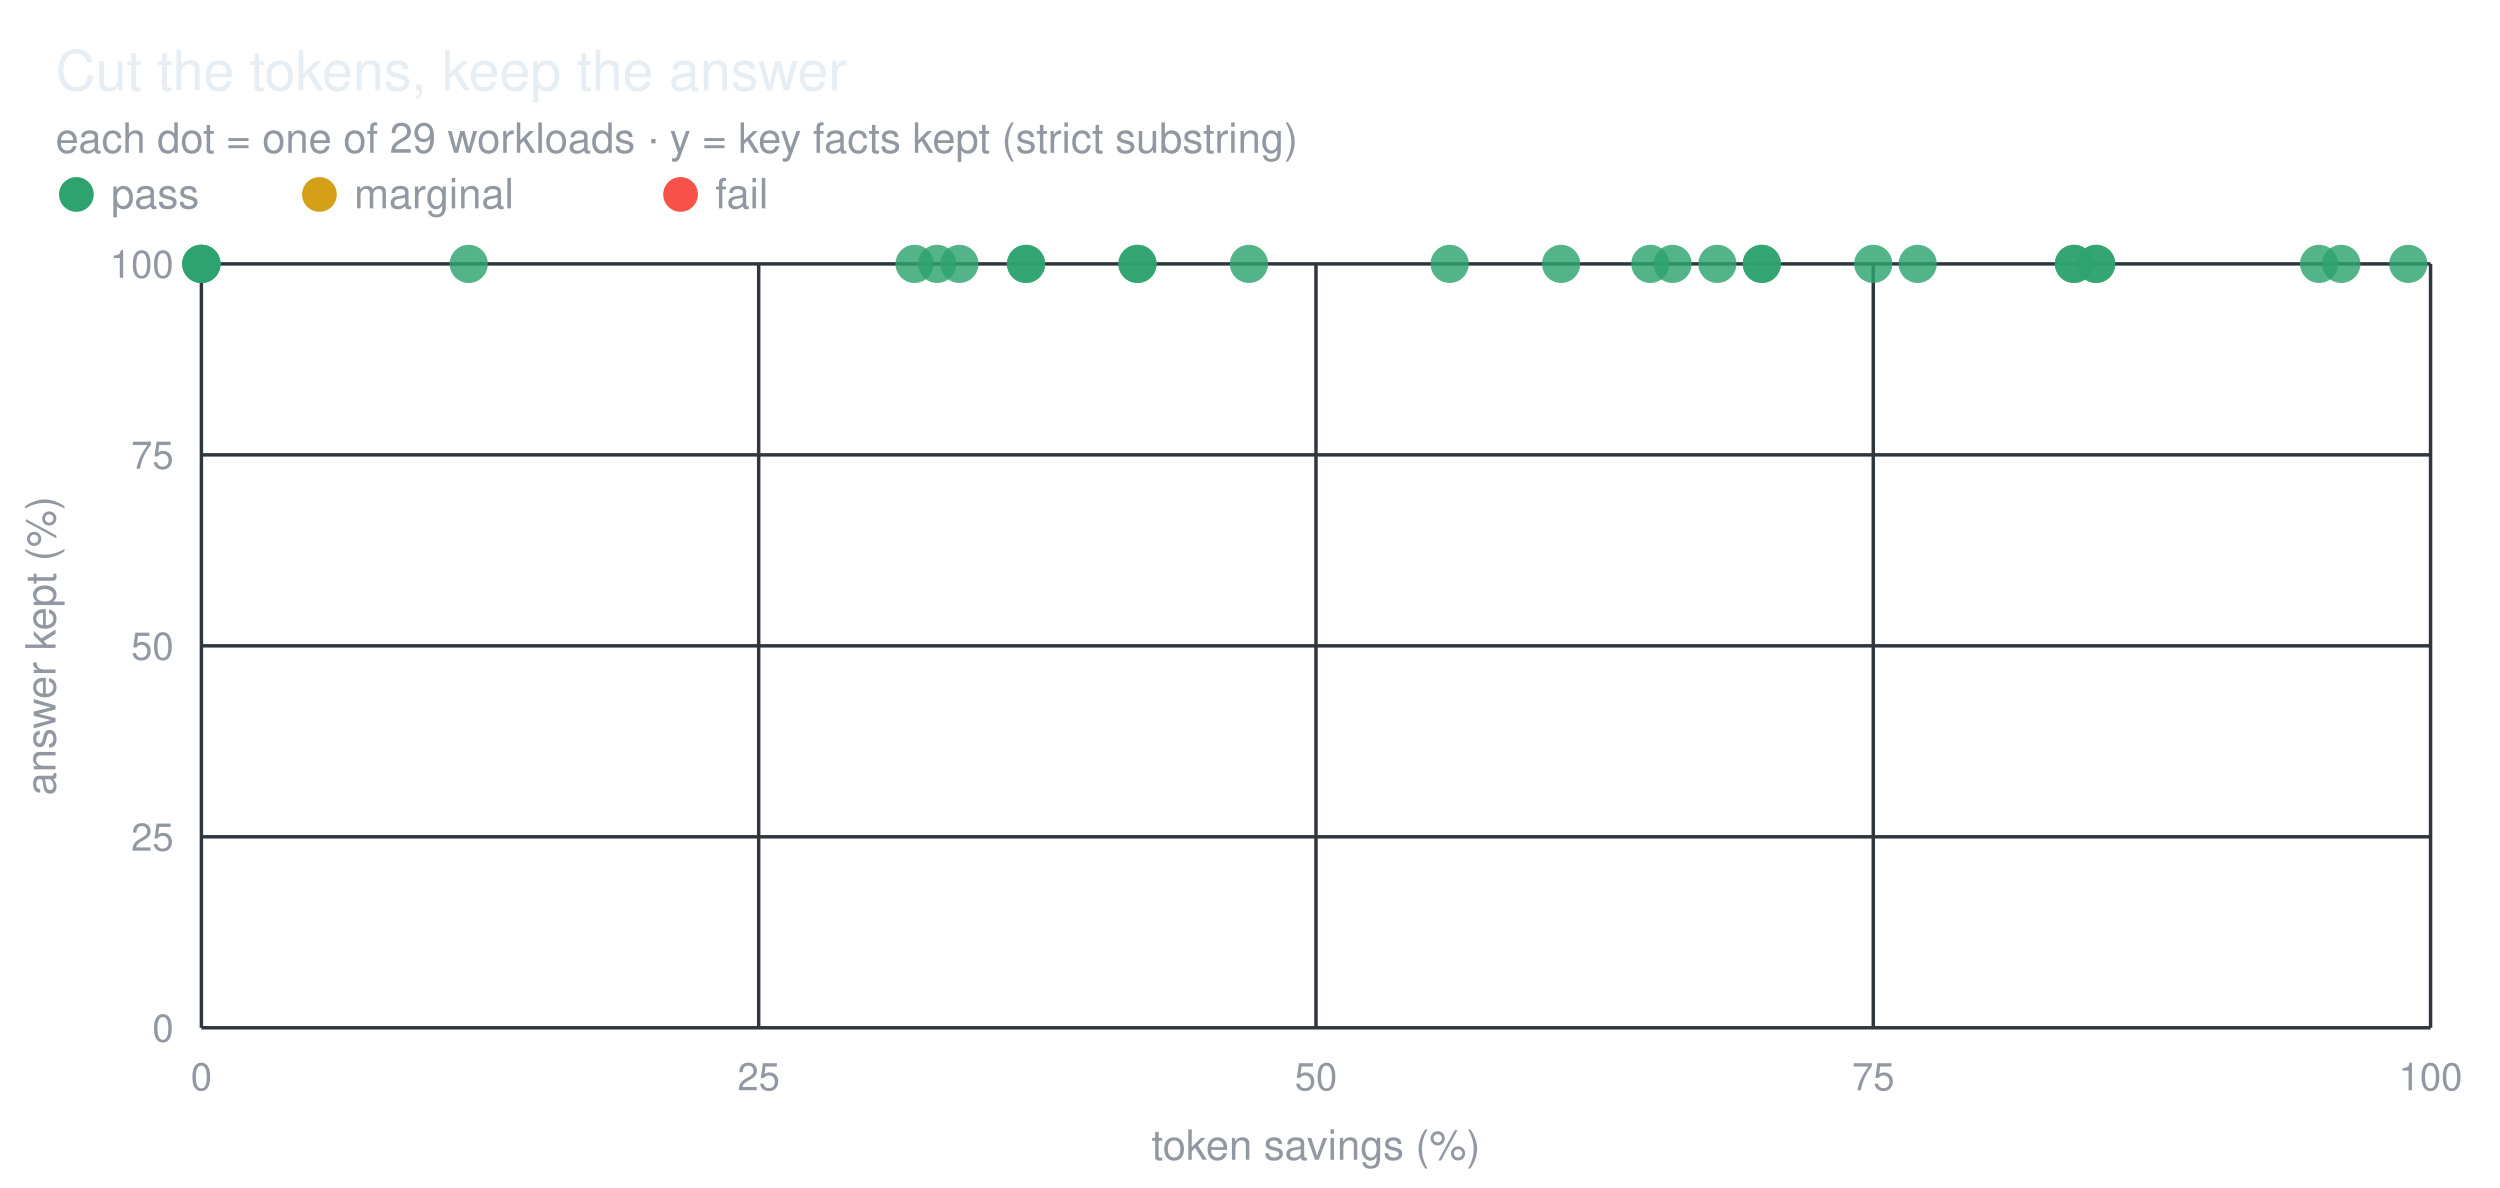
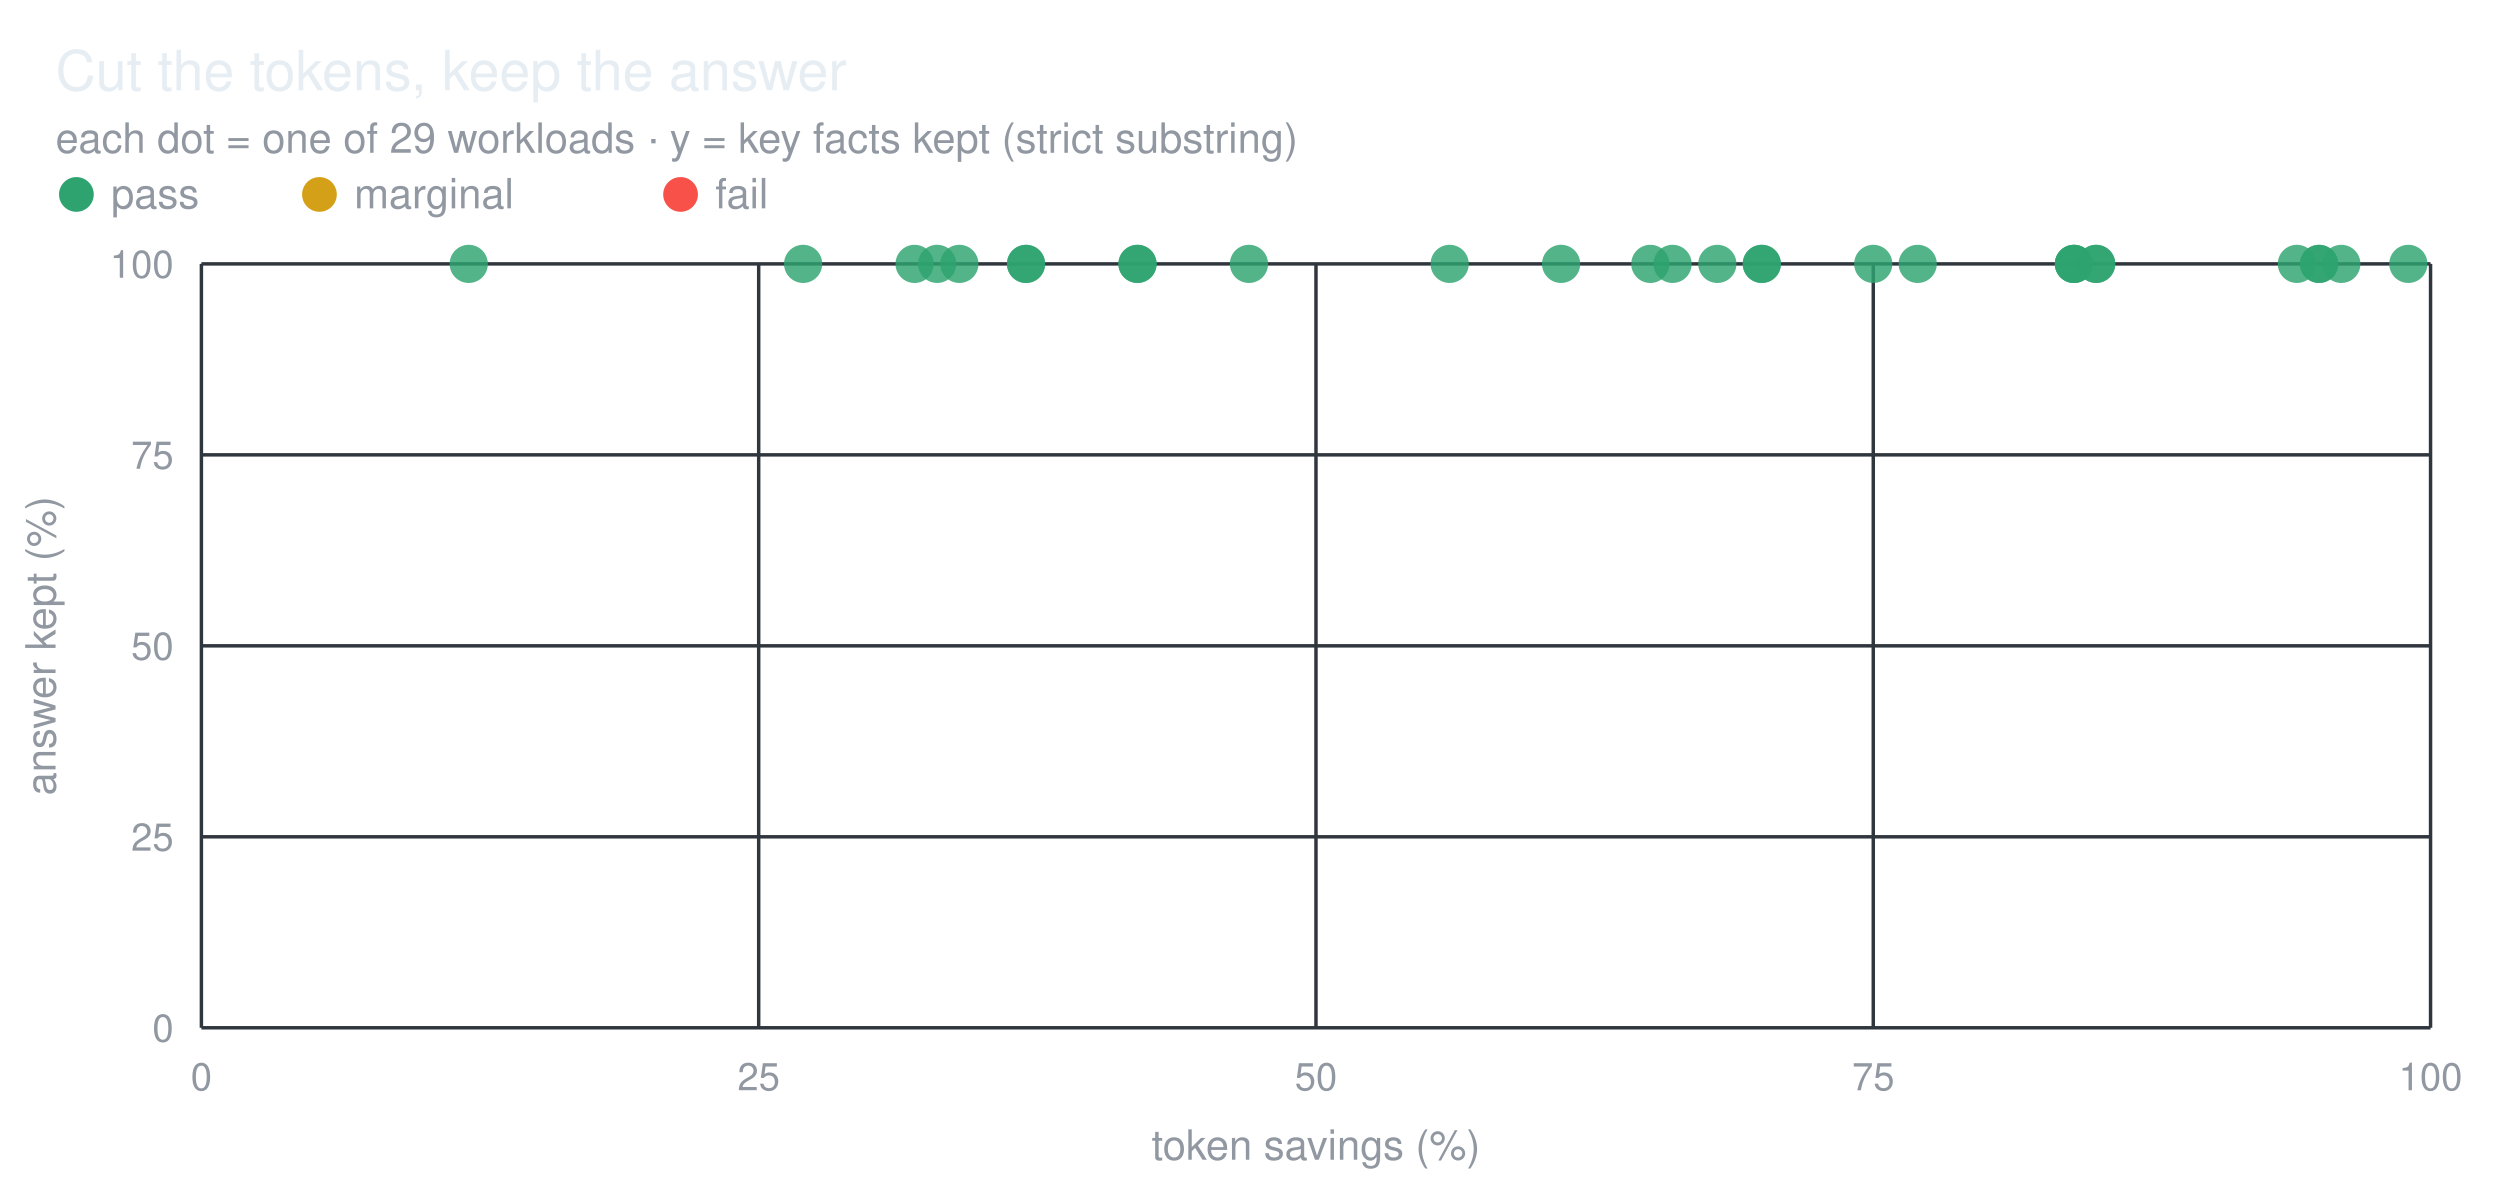
<svg xmlns="http://www.w3.org/2000/svg" width="720" height="342" viewBox="0 0 720 342" font-family="-apple-system,BlinkMacSystemFont,'Segoe UI',Helvetica,Arial,sans-serif" role="img" aria-label="Scatter of token savings versus answer kept across 29 workloads">
  <line x1="58" y1="76" x2="58" y2="296" stroke="#30363d" stroke-width="1" />
  <line x1="58" y1="296" x2="700" y2="296" stroke="#30363d" stroke-width="1" />
  <text x="58" y="314" fill="#9198a1" font-size="11" text-anchor="middle">0</text>
  <text x="50" y="300" fill="#9198a1" font-size="11" text-anchor="end">0</text>
  <line x1="218.5" y1="76" x2="218.5" y2="296" stroke="#30363d" stroke-width="1" />
  <line x1="58" y1="241" x2="700" y2="241" stroke="#30363d" stroke-width="1" />
  <text x="218.5" y="314" fill="#9198a1" font-size="11" text-anchor="middle">25</text>
  <text x="50" y="245" fill="#9198a1" font-size="11" text-anchor="end">25</text>
  <line x1="379" y1="76" x2="379" y2="296" stroke="#30363d" stroke-width="1" />
  <line x1="58" y1="186" x2="700" y2="186" stroke="#30363d" stroke-width="1" />
  <text x="379" y="314" fill="#9198a1" font-size="11" text-anchor="middle">50</text>
  <text x="50" y="190" fill="#9198a1" font-size="11" text-anchor="end">50</text>
  <line x1="539.5" y1="76" x2="539.5" y2="296" stroke="#30363d" stroke-width="1" />
  <line x1="58" y1="131" x2="700" y2="131" stroke="#30363d" stroke-width="1" />
  <text x="539.5" y="314" fill="#9198a1" font-size="11" text-anchor="middle">75</text>
  <text x="50" y="135" fill="#9198a1" font-size="11" text-anchor="end">75</text>
  <line x1="700" y1="76" x2="700" y2="296" stroke="#30363d" stroke-width="1" />
  <line x1="58" y1="76" x2="700" y2="76" stroke="#30363d" stroke-width="1" />
  <text x="700" y="314" fill="#9198a1" font-size="11" text-anchor="middle">100</text>
  <text x="50" y="80" fill="#9198a1" font-size="11" text-anchor="end">100</text>
  <text x="379" y="334" fill="#9198a1" font-size="12" text-anchor="middle">token savings (%)</text>
  <text x="16" y="186" fill="#9198a1" font-size="12" text-anchor="middle" transform="rotate(-90 16 186)">answer kept (%)</text>
  <circle cx="597.3" cy="76.0" r="5.5" fill="#2ea36f" fill-opacity="0.82" />
  <circle cx="667.9" cy="76.0" r="5.5" fill="#2ea36f" fill-opacity="0.82" />
  <circle cx="552.3" cy="76.0" r="5.5" fill="#2ea36f" fill-opacity="0.82" />
  <circle cx="359.7" cy="76.0" r="5.5" fill="#2ea36f" fill-opacity="0.82" />
  <circle cx="475.3" cy="76.0" r="5.5" fill="#2ea36f" fill-opacity="0.82" />
  <circle cx="295.5" cy="76.0" r="5.5" fill="#2ea36f" fill-opacity="0.82" />
  <circle cx="295.5" cy="76.0" r="5.5" fill="#2ea36f" fill-opacity="0.82" />
  <circle cx="417.5" cy="76.0" r="5.5" fill="#2ea36f" fill-opacity="0.82" />
-   <circle cx="58.0" cy="76.0" r="5.5" fill="#2ea36f" fill-opacity="0.82" />
-   <circle cx="58.0" cy="76.0" r="5.5" fill="#2ea36f" fill-opacity="0.82" />
  <circle cx="263.4" cy="76.0" r="5.5" fill="#2ea36f" fill-opacity="0.82" />
  <circle cx="269.9" cy="76.0" r="5.5" fill="#2ea36f" fill-opacity="0.82" />
  <circle cx="481.7" cy="76.0" r="5.5" fill="#2ea36f" fill-opacity="0.82" />
  <circle cx="507.4" cy="76.0" r="5.5" fill="#2ea36f" fill-opacity="0.82" />
+   <circle cx="597.3" cy="76.0" r="5.5" fill="#2ea36f" fill-opacity="0.82" />
+   <circle cx="231.3" cy="76.0" r="5.5" fill="#2ea36f" fill-opacity="0.82" />
  <circle cx="674.3" cy="76.0" r="5.5" fill="#2ea36f" fill-opacity="0.82" />
  <circle cx="597.3" cy="76.0" r="5.5" fill="#2ea36f" fill-opacity="0.82" />
  <circle cx="449.6" cy="76.0" r="5.5" fill="#2ea36f" fill-opacity="0.82" />
-   <circle cx="58.0" cy="76.0" r="5.5" fill="#2ea36f" fill-opacity="0.82" />
  <circle cx="327.6" cy="76.0" r="5.5" fill="#2ea36f" fill-opacity="0.82" />
  <circle cx="327.6" cy="76.0" r="5.5" fill="#2ea36f" fill-opacity="0.82" />
+   <circle cx="661.5" cy="76.0" r="5.5" fill="#2ea36f" fill-opacity="0.82" />
  <circle cx="603.7" cy="76.0" r="5.5" fill="#2ea36f" fill-opacity="0.82" />
-   <circle cx="58.0" cy="76.0" r="5.5" fill="#2ea36f" fill-opacity="0.82" />
  <circle cx="693.6" cy="76.0" r="5.5" fill="#2ea36f" fill-opacity="0.82" />
+   <circle cx="667.9" cy="76.0" r="5.5" fill="#2ea36f" fill-opacity="0.82" />
  <circle cx="507.4" cy="76.0" r="5.5" fill="#2ea36f" fill-opacity="0.82" />
  <circle cx="494.6" cy="76.0" r="5.5" fill="#2ea36f" fill-opacity="0.82" />
  <circle cx="539.5" cy="76.0" r="5.5" fill="#2ea36f" fill-opacity="0.82" />
  <circle cx="603.7" cy="76.0" r="5.5" fill="#2ea36f" fill-opacity="0.82" />
  <circle cx="135.0" cy="76.0" r="5.5" fill="#2ea36f" fill-opacity="0.82" />
  <circle cx="276.3" cy="76.0" r="5.5" fill="#2ea36f" fill-opacity="0.82" />
  <text x="16" y="26" fill="#e6edf3" font-size="16" font-weight="500">Cut the tokens, keep the answer</text>
  <text x="16" y="44" fill="#9198a1" font-size="12">each dot = one of 29 workloads · y = key facts kept (strict substring)</text>
  <circle cx="22" cy="56" r="5" fill="#2ea36f" />
  <text x="32" y="60" fill="#9198a1" font-size="12">pass</text>
  <circle cx="92" cy="56" r="5" fill="#d4a017" />
  <text x="102" y="60" fill="#9198a1" font-size="12">marginal</text>
  <circle cx="196" cy="56" r="5" fill="#f85149" />
  <text x="206" y="60" fill="#9198a1" font-size="12">fail</text>
</svg>
